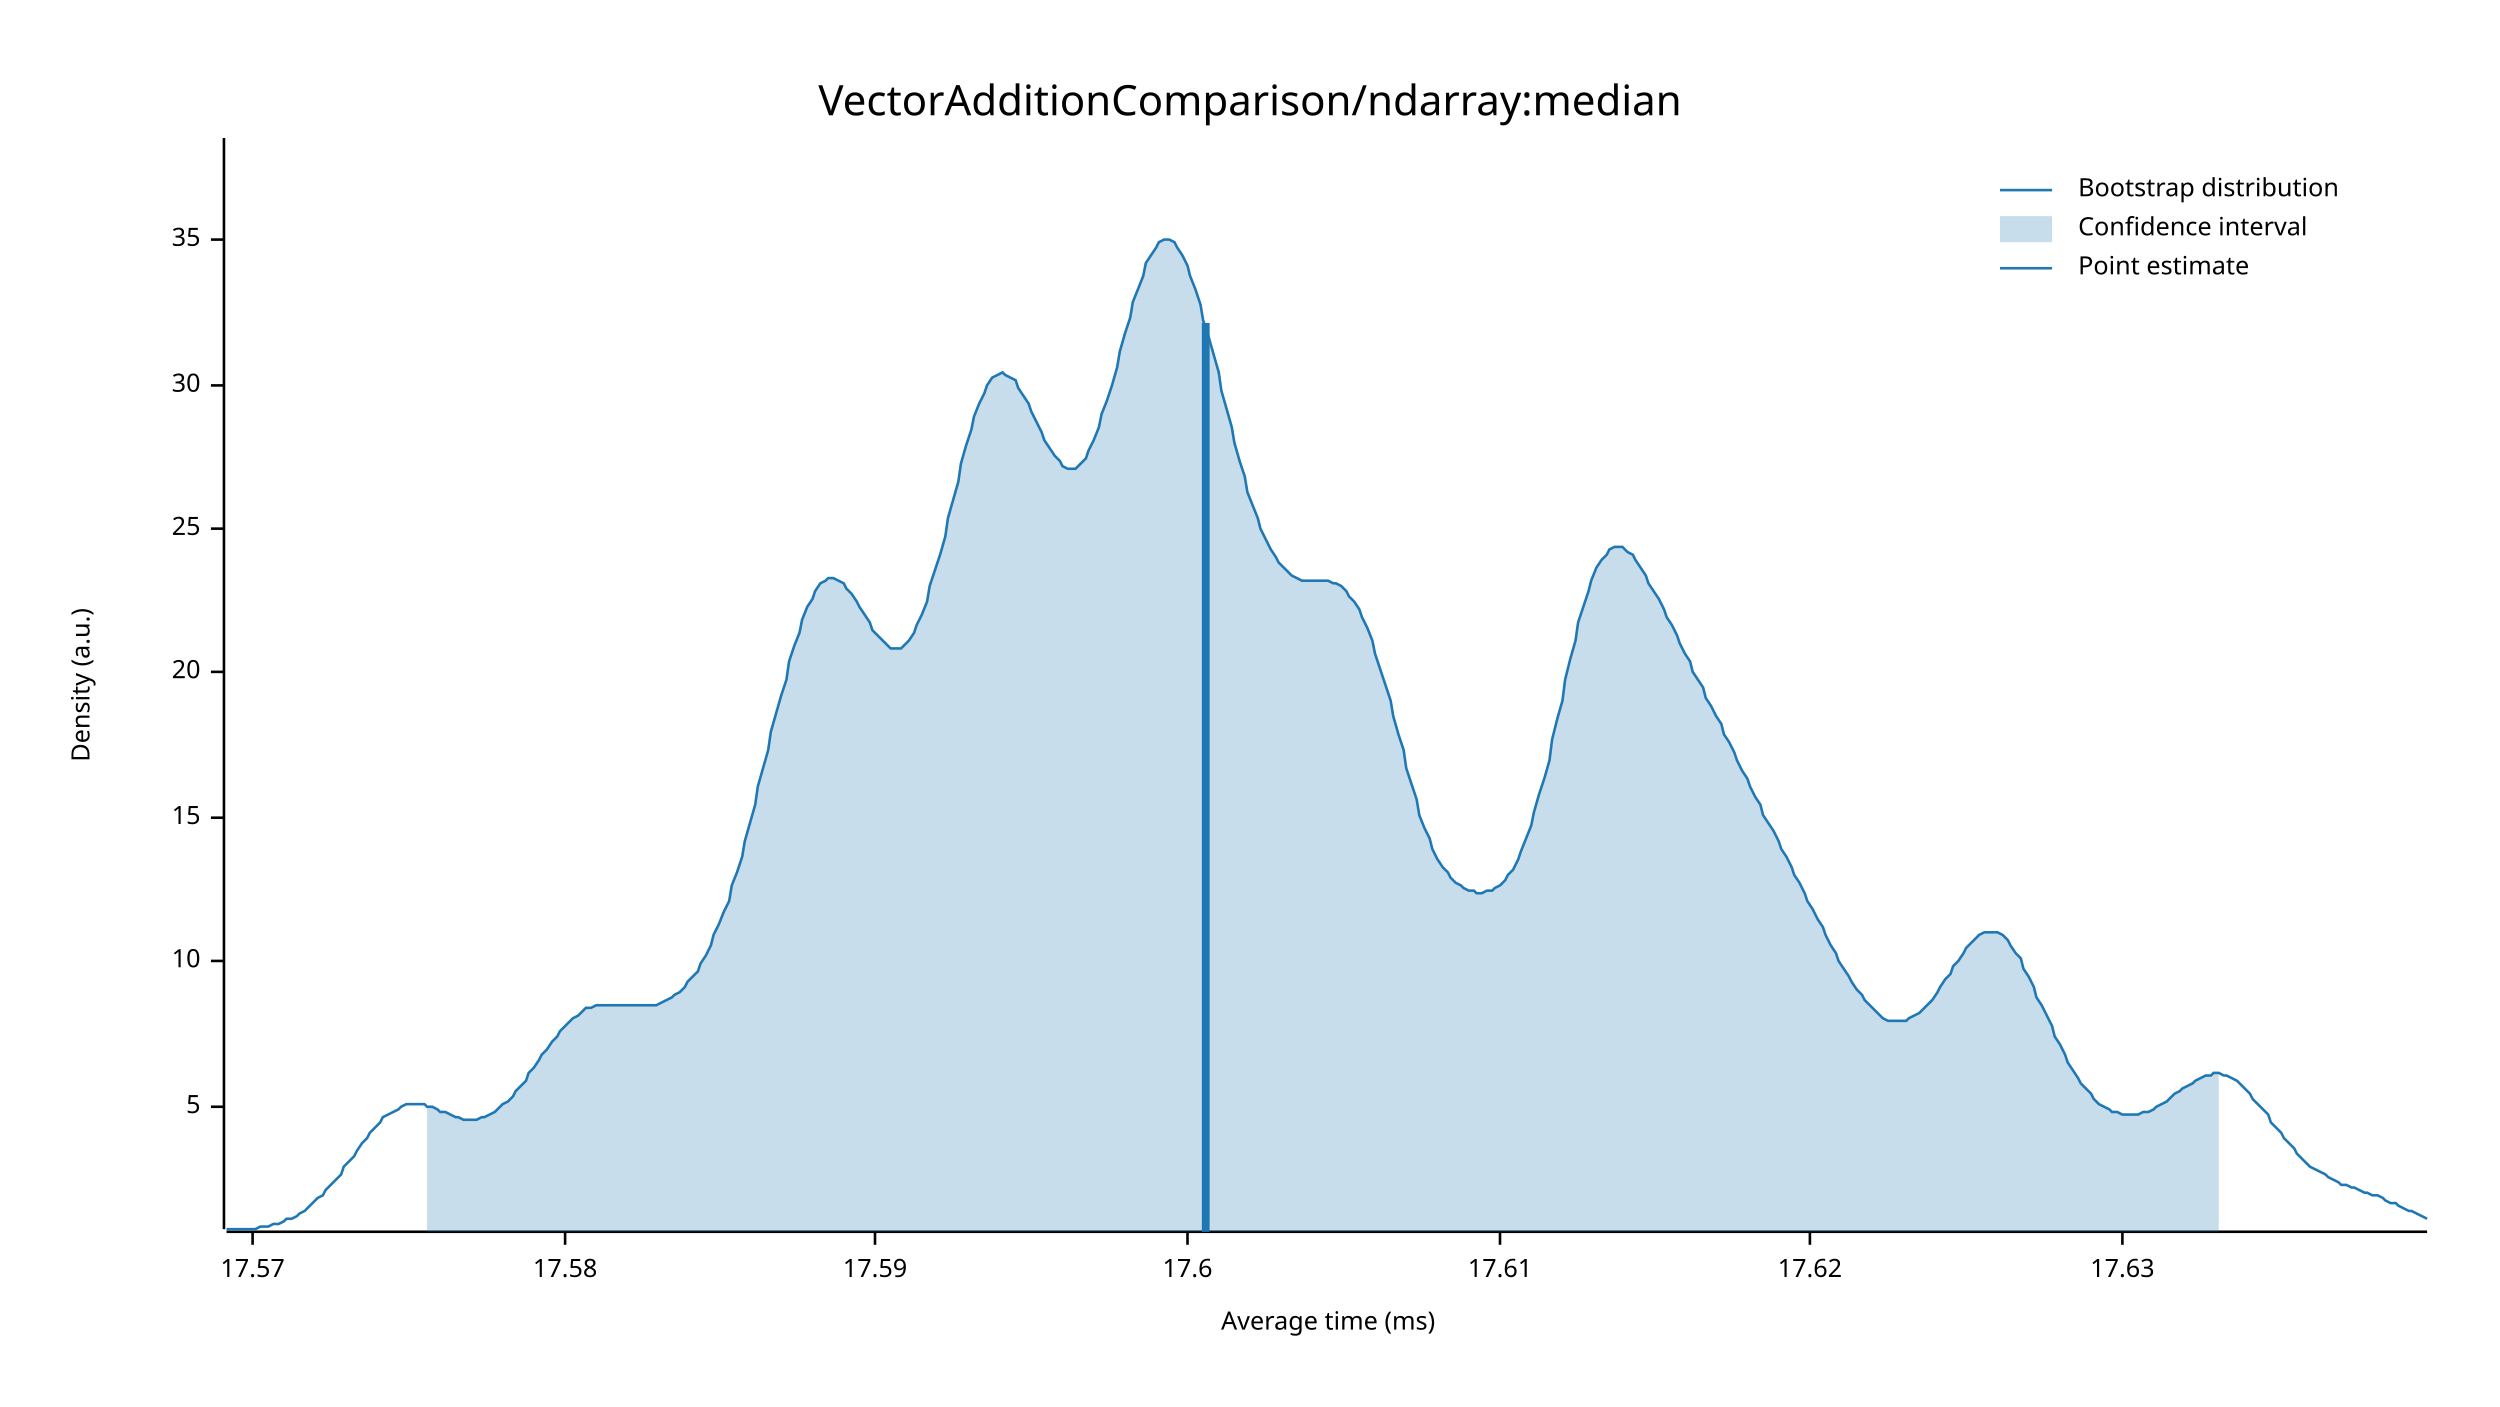
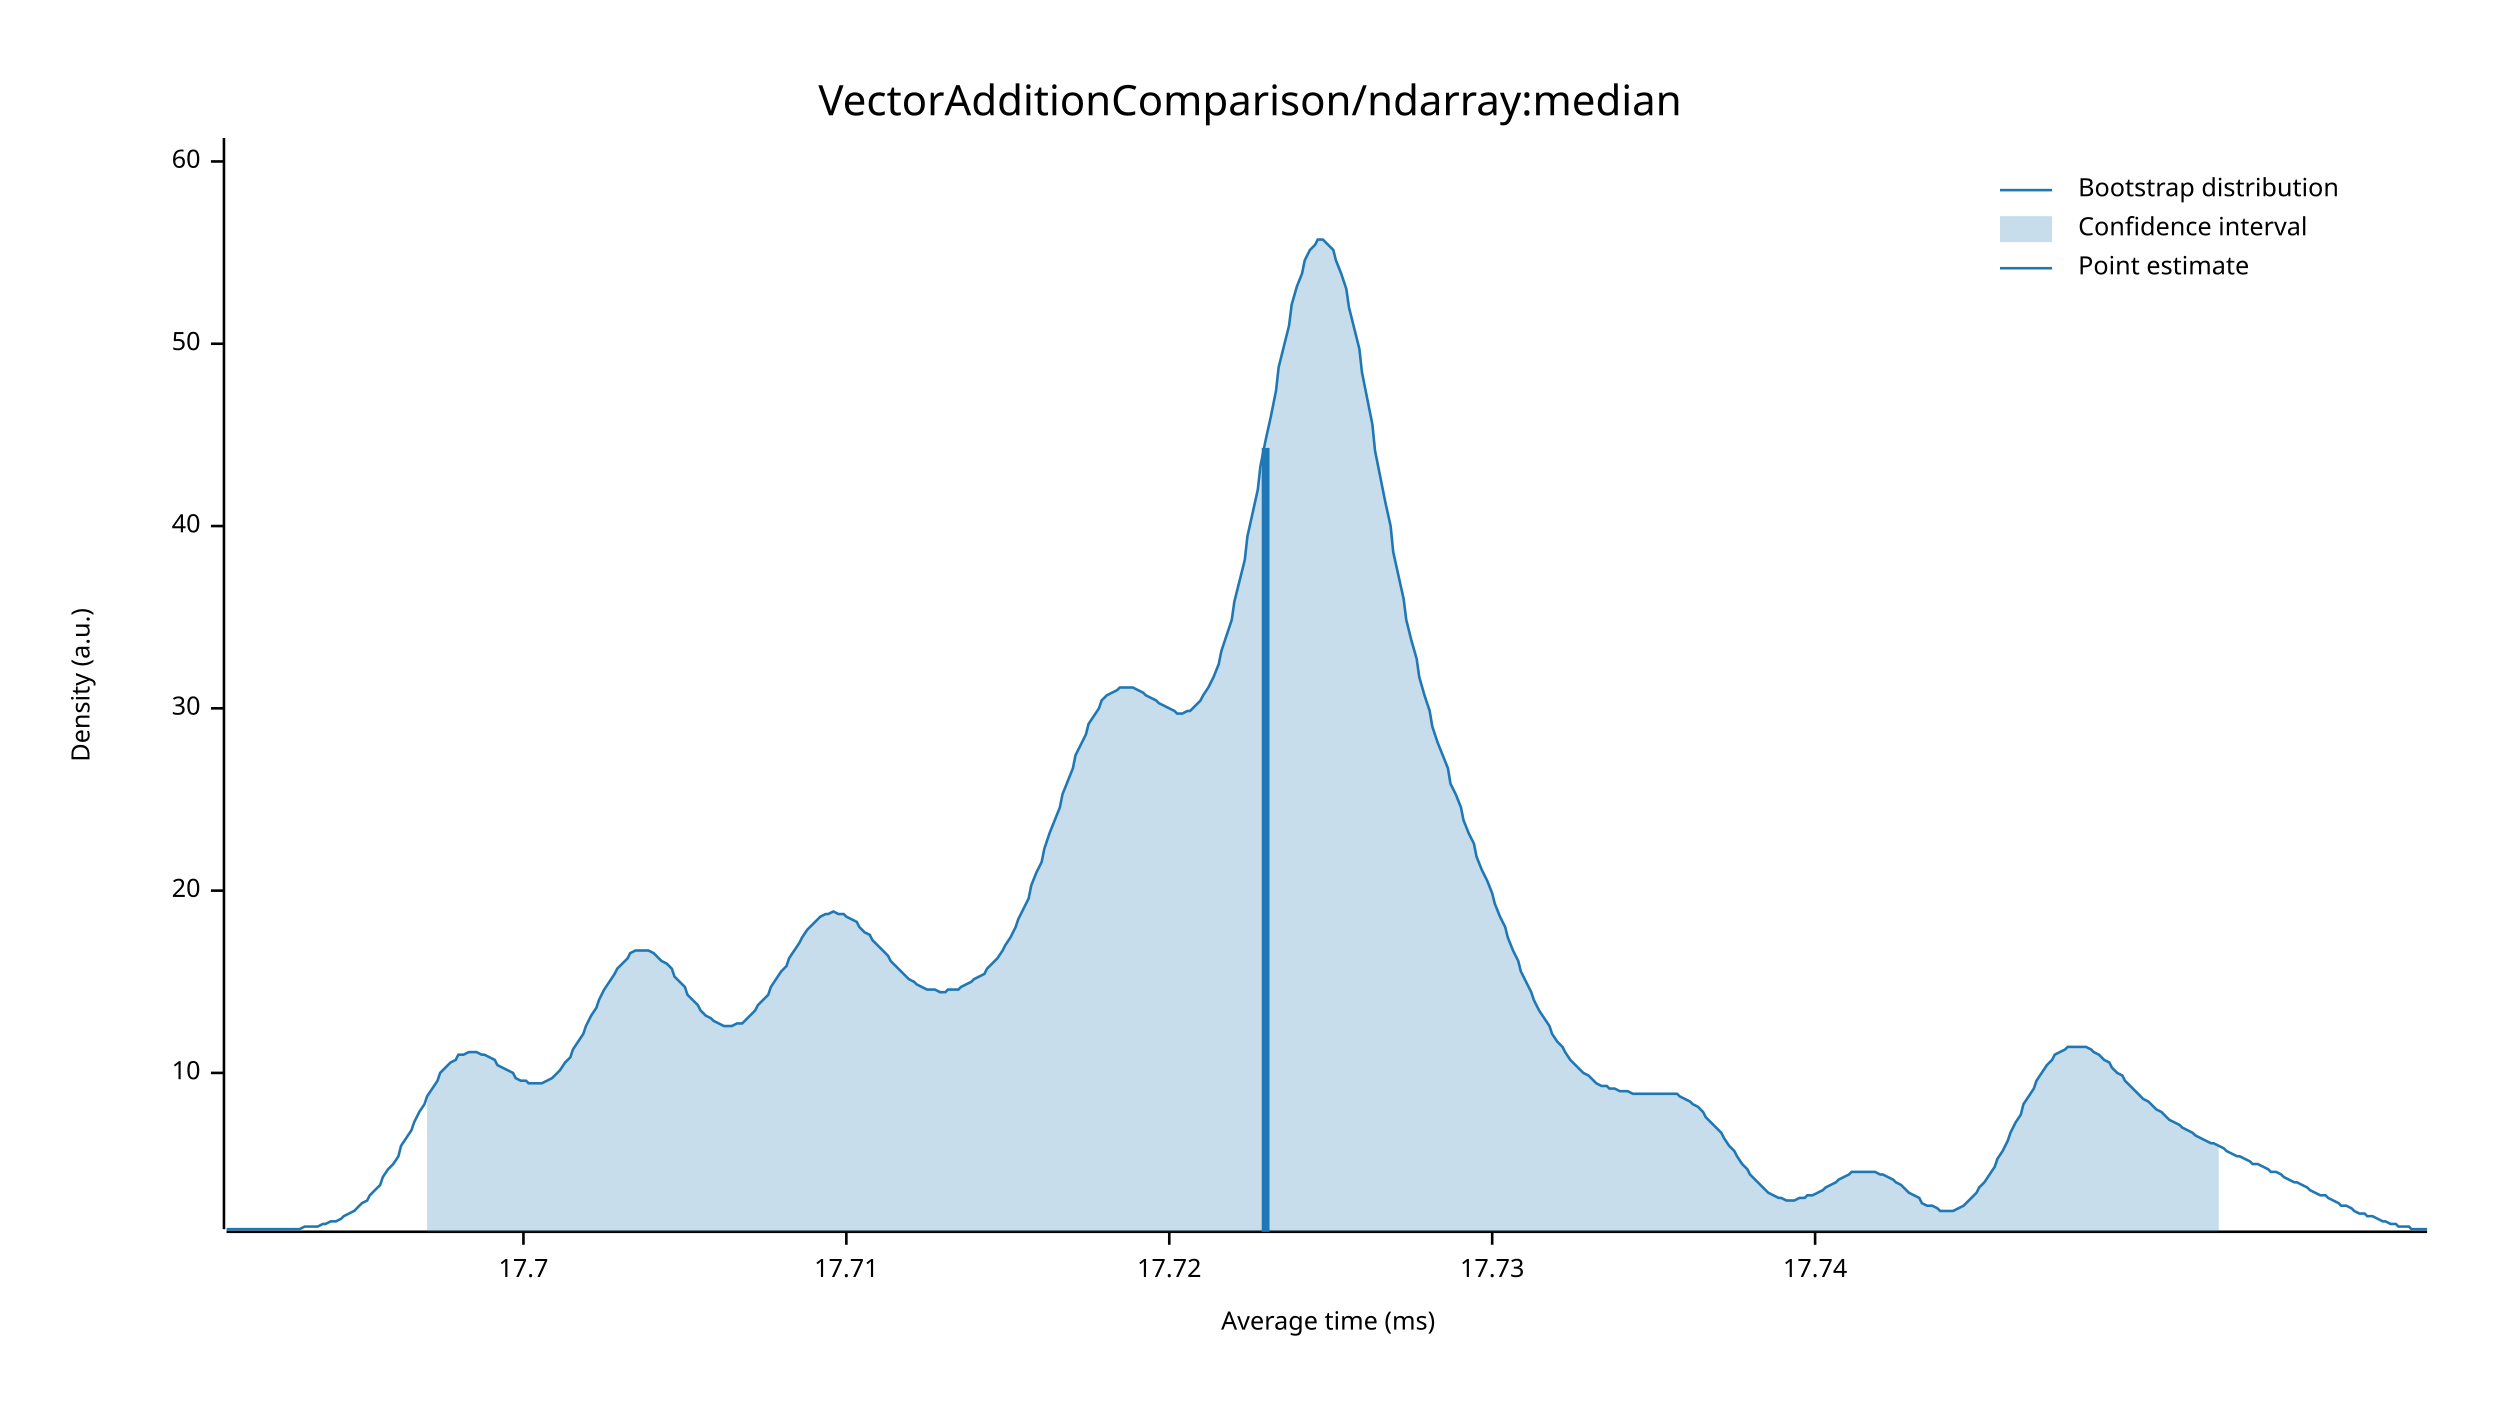
<svg xmlns="http://www.w3.org/2000/svg" width="960" height="540" viewBox="0 0 960 540">
  <text x="480" y="32" dy="0.76em" text-anchor="middle" font-family="sans-serif" font-size="16.129" opacity="1" fill="#000000">
VectorAdditionComparison/ndarray:median
</text>
  <text x="27" y="263" dy="0.76em" text-anchor="middle" font-family="sans-serif" font-size="9.677" opacity="1" fill="#000000" transform="rotate(270, 27, 263)">
Density (a.u.)
</text>
  <text x="510" y="513" dy="-0.5ex" text-anchor="middle" font-family="sans-serif" font-size="9.677" opacity="1" fill="#000000">
Average time (ms)
</text>
  <polyline fill="none" opacity="1" stroke="#000000" stroke-width="1" points="86,53 86,472 " />
-   <text x="77" y="425" dy="0.5ex" text-anchor="end" font-family="sans-serif" font-size="9.677" opacity="1" fill="#000000">
- 5
- </text>
-   <polyline fill="none" opacity="1" stroke="#000000" stroke-width="1" points="81,425 86,425 " />
-   <text x="77" y="369" dy="0.5ex" text-anchor="end" font-family="sans-serif" font-size="9.677" opacity="1" fill="#000000">
+   <text x="77" y="412" dy="0.5ex" text-anchor="end" font-family="sans-serif" font-size="9.677" opacity="1" fill="#000000">
10
</text>
-   <polyline fill="none" opacity="1" stroke="#000000" stroke-width="1" points="81,369 86,369 " />
-   <text x="77" y="314" dy="0.5ex" text-anchor="end" font-family="sans-serif" font-size="9.677" opacity="1" fill="#000000">
- 15
- </text>
-   <polyline fill="none" opacity="1" stroke="#000000" stroke-width="1" points="81,314 86,314 " />
-   <text x="77" y="258" dy="0.5ex" text-anchor="end" font-family="sans-serif" font-size="9.677" opacity="1" fill="#000000">
+   <polyline fill="none" opacity="1" stroke="#000000" stroke-width="1" points="81,412 86,412 " />
+   <text x="77" y="342" dy="0.5ex" text-anchor="end" font-family="sans-serif" font-size="9.677" opacity="1" fill="#000000">
20
</text>
-   <polyline fill="none" opacity="1" stroke="#000000" stroke-width="1" points="81,258 86,258 " />
-   <text x="77" y="203" dy="0.5ex" text-anchor="end" font-family="sans-serif" font-size="9.677" opacity="1" fill="#000000">
- 25
- </text>
-   <polyline fill="none" opacity="1" stroke="#000000" stroke-width="1" points="81,203 86,203 " />
-   <text x="77" y="148" dy="0.5ex" text-anchor="end" font-family="sans-serif" font-size="9.677" opacity="1" fill="#000000">
+   <polyline fill="none" opacity="1" stroke="#000000" stroke-width="1" points="81,342 86,342 " />
+   <text x="77" y="272" dy="0.5ex" text-anchor="end" font-family="sans-serif" font-size="9.677" opacity="1" fill="#000000">
30
</text>
-   <polyline fill="none" opacity="1" stroke="#000000" stroke-width="1" points="81,148 86,148 " />
-   <text x="77" y="92" dy="0.5ex" text-anchor="end" font-family="sans-serif" font-size="9.677" opacity="1" fill="#000000">
- 35
+   <polyline fill="none" opacity="1" stroke="#000000" stroke-width="1" points="81,272 86,272 " />
+   <text x="77" y="202" dy="0.5ex" text-anchor="end" font-family="sans-serif" font-size="9.677" opacity="1" fill="#000000">
+ 40
</text>
-   <polyline fill="none" opacity="1" stroke="#000000" stroke-width="1" points="81,92 86,92 " />
+   <polyline fill="none" opacity="1" stroke="#000000" stroke-width="1" points="81,202 86,202 " />
+   <text x="77" y="132" dy="0.5ex" text-anchor="end" font-family="sans-serif" font-size="9.677" opacity="1" fill="#000000">
+ 50
+ </text>
+   <polyline fill="none" opacity="1" stroke="#000000" stroke-width="1" points="81,132 86,132 " />
+   <text x="77" y="62" dy="0.5ex" text-anchor="end" font-family="sans-serif" font-size="9.677" opacity="1" fill="#000000">
+ 60
+ </text>
+   <polyline fill="none" opacity="1" stroke="#000000" stroke-width="1" points="81,62 86,62 " />
  <polyline fill="none" opacity="1" stroke="#000000" stroke-width="1" points="87,473 932,473 " />
-   <text x="97" y="483" dy="0.76em" text-anchor="middle" font-family="sans-serif" font-size="9.677" opacity="1" fill="#000000">
- 17.57
+   <text x="201" y="483" dy="0.76em" text-anchor="middle" font-family="sans-serif" font-size="9.677" opacity="1" fill="#000000">
+ 17.7
</text>
-   <polyline fill="none" opacity="1" stroke="#000000" stroke-width="1" points="97,473 97,478 " />
-   <text x="217" y="483" dy="0.76em" text-anchor="middle" font-family="sans-serif" font-size="9.677" opacity="1" fill="#000000">
- 17.58
+   <polyline fill="none" opacity="1" stroke="#000000" stroke-width="1" points="201,473 201,478 " />
+   <text x="325" y="483" dy="0.76em" text-anchor="middle" font-family="sans-serif" font-size="9.677" opacity="1" fill="#000000">
+ 17.71
</text>
-   <polyline fill="none" opacity="1" stroke="#000000" stroke-width="1" points="217,473 217,478 " />
-   <text x="336" y="483" dy="0.76em" text-anchor="middle" font-family="sans-serif" font-size="9.677" opacity="1" fill="#000000">
- 17.59
+   <polyline fill="none" opacity="1" stroke="#000000" stroke-width="1" points="325,473 325,478 " />
+   <text x="449" y="483" dy="0.76em" text-anchor="middle" font-family="sans-serif" font-size="9.677" opacity="1" fill="#000000">
+ 17.72
</text>
-   <polyline fill="none" opacity="1" stroke="#000000" stroke-width="1" points="336,473 336,478 " />
-   <text x="456" y="483" dy="0.76em" text-anchor="middle" font-family="sans-serif" font-size="9.677" opacity="1" fill="#000000">
- 17.6
+   <polyline fill="none" opacity="1" stroke="#000000" stroke-width="1" points="449,473 449,478 " />
+   <text x="573" y="483" dy="0.76em" text-anchor="middle" font-family="sans-serif" font-size="9.677" opacity="1" fill="#000000">
+ 17.73
</text>
-   <polyline fill="none" opacity="1" stroke="#000000" stroke-width="1" points="456,473 456,478 " />
-   <text x="576" y="483" dy="0.76em" text-anchor="middle" font-family="sans-serif" font-size="9.677" opacity="1" fill="#000000">
- 17.61
+   <polyline fill="none" opacity="1" stroke="#000000" stroke-width="1" points="573,473 573,478 " />
+   <text x="697" y="483" dy="0.76em" text-anchor="middle" font-family="sans-serif" font-size="9.677" opacity="1" fill="#000000">
+ 17.74
</text>
-   <polyline fill="none" opacity="1" stroke="#000000" stroke-width="1" points="576,473 576,478 " />
-   <text x="695" y="483" dy="0.76em" text-anchor="middle" font-family="sans-serif" font-size="9.677" opacity="1" fill="#000000">
- 17.62
- </text>
-   <polyline fill="none" opacity="1" stroke="#000000" stroke-width="1" points="695,473 695,478 " />
-   <text x="815" y="483" dy="0.76em" text-anchor="middle" font-family="sans-serif" font-size="9.677" opacity="1" fill="#000000">
- 17.63
- </text>
-   <polyline fill="none" opacity="1" stroke="#000000" stroke-width="1" points="815,473 815,478 " />
-   <polyline fill="none" opacity="1" stroke="#1F78B4" stroke-width="1" points="87,472 88,472 90,472 92,472 93,472 95,472 97,472 98,472 100,471 102,471 103,471 105,470 107,470 109,469 110,468 112,468 114,467 115,466 117,465 119,463 120,462 122,460 124,459 125,457 127,455 129,453 131,451 132,448 134,446 136,444 137,442 139,439 141,437 142,435 144,433 146,431 147,429 149,428 151,427 153,426 154,425 156,424 158,424 159,424 161,424 163,424 164,425 166,425 168,426 169,427 171,427 173,428 175,429 176,429 178,430 180,430 181,430 183,430 185,429 186,429 188,428 190,427 191,426 193,424 195,423 197,421 198,419 200,417 202,415 203,412 205,410 207,407 208,405 210,403 212,400 214,398 215,396 217,394 219,392 220,391 222,390 224,388 225,387 227,387 229,386 230,386 232,386 234,386 236,386 237,386 239,386 241,386 242,386 244,386 246,386 247,386 249,386 251,386 252,386 254,385 256,384 258,383 259,382 261,381 263,379 264,377 266,375 268,373 269,370 271,367 273,363 274,359 276,355 278,350 280,346 281,340 283,335 285,329 286,323 288,316 290,309 291,302 293,295 295,288 296,281 298,274 300,267 302,261 303,254 305,248 307,243 308,238 310,233 312,230 313,227 315,224 317,223 318,222 320,222 322,223 324,224 325,226 327,228 329,231 330,233 332,236 334,239 335,242 337,244 339,246 341,248 342,249 344,249 346,249 347,248 349,246 351,243 352,240 354,236 356,231 357,225 359,219 361,213 363,206 364,199 366,192 368,185 369,178 371,171 373,165 374,160 376,155 378,151 379,148 381,145 383,144 385,143 386,144 388,145 390,146 391,149 393,152 395,155 396,158 398,162 400,166 401,169 403,172 405,175 407,177 408,179 410,180 412,180 413,180 415,178 417,176 418,173 420,169 422,164 423,159 425,154 427,148 429,141 430,135 432,128 434,122 435,116 437,111 439,106 440,101 442,98 444,95 445,93 447,92 449,92 451,93 452,95 454,98 456,102 457,106 459,111 461,117 462,123 464,129 466,136 468,143 469,150 471,157 473,164 474,170 476,177 478,183 479,189 481,194 483,199 484,203 486,207 488,211 490,214 491,216 493,218 495,220 496,221 498,222 500,223 501,223 503,223 505,223 506,223 508,223 510,223 512,224 513,224 515,225 517,227 518,229 520,231 522,234 523,237 525,241 527,246 528,251 530,257 532,263 534,269 535,275 537,282 539,288 540,295 542,301 544,307 545,313 547,318 549,322 550,326 552,330 554,333 556,335 557,337 559,339 561,340 562,341 564,342 566,342 567,343 569,343 571,342 573,342 574,341 576,340 578,338 579,336 581,334 583,330 584,327 586,322 588,317 589,312 591,305 593,299 595,292 596,284 598,276 600,269 601,261 603,253 605,246 606,239 608,233 610,227 611,223 613,218 615,215 617,213 618,211 620,210 622,210 623,210 625,212 627,213 628,215 630,218 632,221 633,224 635,227 637,230 639,234 640,237 642,240 644,244 645,247 647,251 649,254 650,258 652,261 654,264 655,268 657,271 659,275 661,278 662,282 664,285 666,289 667,292 669,296 671,299 672,302 674,306 676,309 677,313 679,316 681,319 683,323 684,326 686,329 688,333 689,336 691,339 693,343 694,346 696,349 698,353 700,356 701,359 703,363 705,366 706,369 708,372 710,375 711,377 713,380 715,382 716,384 718,386 720,388 722,390 723,391 725,392 727,392 728,392 730,392 732,392 733,391 735,390 737,389 738,388 740,386 742,384 744,381 745,379 747,376 749,374 750,371 752,369 754,366 755,364 757,362 759,360 760,359 762,358 764,358 766,358 767,358 769,359 771,361 772,363 774,366 776,368 777,372 779,375 781,379 782,383 784,386 786,390 788,394 789,398 791,401 793,405 794,408 796,411 798,414 799,416 801,418 803,420 804,422 806,424 808,425 810,426 811,427 813,427 815,428 816,428 818,428 820,428 821,428 823,427 825,427 827,426 828,425 830,424 832,423 833,422 835,420 837,419 838,418 840,417 842,416 843,415 845,414 847,413 849,413 850,412 852,412 854,413 855,413 857,414 859,415 860,416 862,418 864,420 865,422 867,424 869,426 871,428 872,431 874,433 876,435 877,437 879,439 881,441 882,443 884,445 886,447 887,448 889,449 891,450 893,451 894,452 896,453 898,454 899,455 901,455 903,456 904,456 906,457 908,458 909,458 911,459 913,459 915,460 916,461 918,462 920,462 921,463 923,464 925,465 926,465 928,466 930,467 932,468 " />
-   <polygon opacity="0.25" fill="#1F78B4" points="164,425 166,425 168,426 169,427 171,427 173,428 175,429 176,429 178,430 180,430 181,430 183,430 185,429 186,429 188,428 190,427 191,426 193,424 195,423 197,421 198,419 200,417 202,415 203,412 205,410 207,407 208,405 210,403 212,400 214,398 215,396 217,394 219,392 220,391 222,390 224,388 225,387 227,387 229,386 230,386 232,386 234,386 236,386 237,386 239,386 241,386 242,386 244,386 246,386 247,386 249,386 251,386 252,386 254,385 256,384 258,383 259,382 261,381 263,379 264,377 266,375 268,373 269,370 271,367 273,363 274,359 276,355 278,350 280,346 281,340 283,335 285,329 286,323 288,316 290,309 291,302 293,295 295,288 296,281 298,274 300,267 302,261 303,254 305,248 307,243 308,238 310,233 312,230 313,227 315,224 317,223 318,222 320,222 322,223 324,224 325,226 327,228 329,231 330,233 332,236 334,239 335,242 337,244 339,246 341,248 342,249 344,249 346,249 347,248 349,246 351,243 352,240 354,236 356,231 357,225 359,219 361,213 363,206 364,199 366,192 368,185 369,178 371,171 373,165 374,160 376,155 378,151 379,148 381,145 383,144 385,143 386,144 388,145 390,146 391,149 393,152 395,155 396,158 398,162 400,166 401,169 403,172 405,175 407,177 408,179 410,180 412,180 413,180 415,178 417,176 418,173 420,169 422,164 423,159 425,154 427,148 429,141 430,135 432,128 434,122 435,116 437,111 439,106 440,101 442,98 444,95 445,93 447,92 449,92 451,93 452,95 454,98 456,102 457,106 459,111 461,117 462,123 464,129 466,136 468,143 469,150 471,157 473,164 474,170 476,177 478,183 479,189 481,194 483,199 484,203 486,207 488,211 490,214 491,216 493,218 495,220 496,221 498,222 500,223 501,223 503,223 505,223 506,223 508,223 510,223 512,224 513,224 515,225 517,227 518,229 520,231 522,234 523,237 525,241 527,246 528,251 530,257 532,263 534,269 535,275 537,282 539,288 540,295 542,301 544,307 545,313 547,318 549,322 550,326 552,330 554,333 556,335 557,337 559,339 561,340 562,341 564,342 566,342 567,343 569,343 571,342 573,342 574,341 576,340 578,338 579,336 581,334 583,330 584,327 586,322 588,317 589,312 591,305 593,299 595,292 596,284 598,276 600,269 601,261 603,253 605,246 606,239 608,233 610,227 611,223 613,218 615,215 617,213 618,211 620,210 622,210 623,210 625,212 627,213 628,215 630,218 632,221 633,224 635,227 637,230 639,234 640,237 642,240 644,244 645,247 647,251 649,254 650,258 652,261 654,264 655,268 657,271 659,275 661,278 662,282 664,285 666,289 667,292 669,296 671,299 672,302 674,306 676,309 677,313 679,316 681,319 683,323 684,326 686,329 688,333 689,336 691,339 693,343 694,346 696,349 698,353 700,356 701,359 703,363 705,366 706,369 708,372 710,375 711,377 713,380 715,382 716,384 718,386 720,388 722,390 723,391 725,392 727,392 728,392 730,392 732,392 733,391 735,390 737,389 738,388 740,386 742,384 744,381 745,379 747,376 749,374 750,371 752,369 754,366 755,364 757,362 759,360 760,359 762,358 764,358 766,358 767,358 769,359 771,361 772,363 774,366 776,368 777,372 779,375 781,379 782,383 784,386 786,390 788,394 789,398 791,401 793,405 794,408 796,411 798,414 799,416 801,418 803,420 804,422 806,424 808,425 810,426 811,427 813,427 815,428 816,428 818,428 820,428 821,428 823,427 825,427 827,426 828,425 830,424 832,423 833,422 835,420 837,419 838,418 840,417 842,416 843,415 845,414 847,413 849,413 850,412 852,412 852,473 164,473 " />
-   <polyline fill="none" opacity="1" stroke="#1F78B4" stroke-width="3" points="463,473 463,124 " />
+   <polyline fill="none" opacity="1" stroke="#000000" stroke-width="1" points="697,473 697,478 " />
+   <polyline fill="none" opacity="1" stroke="#1F78B4" stroke-width="1" points="87,472 88,472 90,472 92,472 93,472 95,472 97,472 98,472 100,472 102,472 103,472 105,472 107,472 109,472 110,472 112,472 114,472 115,472 117,471 119,471 120,471 122,471 124,470 125,470 127,469 129,469 131,468 132,467 134,466 136,465 137,464 139,462 141,461 142,459 144,457 146,455 147,452 149,449 151,447 153,444 154,440 156,437 158,434 159,431 161,427 163,424 164,421 166,418 168,415 169,412 171,410 173,408 175,407 176,405 178,405 180,404 181,404 183,404 185,405 186,405 188,406 190,407 191,409 193,410 195,411 197,412 198,414 200,415 202,415 203,416 205,416 207,416 208,416 210,415 212,414 214,412 215,411 217,408 219,406 220,403 222,400 224,397 225,394 227,390 229,387 230,384 232,380 234,377 236,374 237,372 239,370 241,368 242,366 244,365 246,365 247,365 249,365 251,366 252,367 254,369 256,370 258,372 259,375 261,377 263,379 264,382 266,384 268,386 269,388 271,390 273,391 274,392 276,393 278,394 280,394 281,394 283,393 285,393 286,392 288,390 290,388 291,386 293,384 295,382 296,379 298,376 300,373 302,371 303,368 305,365 307,362 308,360 310,357 312,355 313,354 315,352 317,351 318,351 320,350 322,351 324,351 325,352 327,353 329,354 330,356 332,358 334,359 335,361 337,363 339,365 341,367 342,369 344,371 346,373 347,374 349,376 351,377 352,378 354,379 356,380 357,380 359,380 361,381 363,381 364,380 366,380 368,380 369,379 371,378 373,377 374,376 376,375 378,374 379,372 381,370 383,368 385,365 386,363 388,360 390,356 391,353 393,349 395,345 396,340 398,335 400,331 401,326 403,320 405,315 407,310 408,305 410,300 412,295 413,290 415,286 417,282 418,278 420,275 422,272 423,269 425,267 427,266 429,265 430,264 432,264 434,264 435,264 437,265 439,266 440,267 442,268 444,269 445,270 447,271 449,272 451,273 452,274 454,274 456,273 457,273 459,271 461,269 462,267 464,264 466,260 468,255 469,250 471,244 473,238 474,231 476,223 478,215 479,206 481,197 483,188 484,179 486,169 488,160 490,150 491,141 493,133 495,125 496,117 498,110 500,105 501,100 503,96 505,94 506,92 508,92 510,94 512,96 513,100 515,105 517,111 518,118 520,126 522,134 523,143 525,153 527,163 528,173 530,183 532,193 534,202 535,212 537,221 539,230 540,238 542,246 544,253 545,260 547,267 549,273 550,279 552,285 554,290 556,295 557,301 559,305 561,310 562,315 564,320 566,324 567,329 569,334 571,338 573,343 574,347 576,352 578,356 579,360 581,365 583,369 584,373 586,377 588,381 589,384 591,388 593,391 595,394 596,397 598,400 600,402 601,404 603,407 605,409 606,410 608,412 610,413 611,414 613,416 615,417 617,417 618,418 620,418 622,419 623,419 625,419 627,420 628,420 630,420 632,420 633,420 635,420 637,420 639,420 640,420 642,420 644,420 645,421 647,422 649,423 650,424 652,425 654,427 655,429 657,431 659,433 661,435 662,437 664,440 666,442 667,444 669,447 671,449 672,451 674,453 676,455 677,456 679,458 681,459 683,460 684,460 686,461 688,461 689,461 691,460 693,460 694,459 696,459 698,458 700,457 701,456 703,455 705,454 706,453 708,452 710,451 711,450 713,450 715,450 716,450 718,450 720,450 722,451 723,451 725,452 727,453 728,454 730,455 732,457 733,458 735,459 737,460 738,462 740,463 742,463 744,464 745,465 747,465 749,465 750,465 752,464 754,463 755,462 757,460 759,458 760,456 762,454 764,451 766,448 767,445 769,442 771,438 772,435 774,431 776,428 777,424 779,421 781,418 782,415 784,412 786,409 788,407 789,405 791,404 793,403 794,402 796,402 798,402 799,402 801,402 803,403 804,404 806,405 808,407 810,408 811,410 813,412 815,413 816,415 818,417 820,419 821,420 823,422 825,423 827,425 828,426 830,427 832,429 833,430 835,431 837,432 838,433 840,434 842,435 843,436 845,437 847,438 849,439 850,439 852,440 854,441 855,442 857,443 859,444 860,444 862,445 864,446 865,447 867,447 869,448 871,449 872,450 874,450 876,451 877,452 879,453 881,454 882,454 884,455 886,456 887,457 889,458 891,459 893,459 894,460 896,461 898,462 899,463 901,463 903,464 904,465 906,466 908,466 909,467 911,467 913,468 915,469 916,469 918,470 920,470 921,471 923,471 925,471 926,472 928,472 930,472 932,472 " />
+   <polygon opacity="0.25" fill="#1F78B4" points="164,421 166,418 168,415 169,412 171,410 173,408 175,407 176,405 178,405 180,404 181,404 183,404 185,405 186,405 188,406 190,407 191,409 193,410 195,411 197,412 198,414 200,415 202,415 203,416 205,416 207,416 208,416 210,415 212,414 214,412 215,411 217,408 219,406 220,403 222,400 224,397 225,394 227,390 229,387 230,384 232,380 234,377 236,374 237,372 239,370 241,368 242,366 244,365 246,365 247,365 249,365 251,366 252,367 254,369 256,370 258,372 259,375 261,377 263,379 264,382 266,384 268,386 269,388 271,390 273,391 274,392 276,393 278,394 280,394 281,394 283,393 285,393 286,392 288,390 290,388 291,386 293,384 295,382 296,379 298,376 300,373 302,371 303,368 305,365 307,362 308,360 310,357 312,355 313,354 315,352 317,351 318,351 320,350 322,351 324,351 325,352 327,353 329,354 330,356 332,358 334,359 335,361 337,363 339,365 341,367 342,369 344,371 346,373 347,374 349,376 351,377 352,378 354,379 356,380 357,380 359,380 361,381 363,381 364,380 366,380 368,380 369,379 371,378 373,377 374,376 376,375 378,374 379,372 381,370 383,368 385,365 386,363 388,360 390,356 391,353 393,349 395,345 396,340 398,335 400,331 401,326 403,320 405,315 407,310 408,305 410,300 412,295 413,290 415,286 417,282 418,278 420,275 422,272 423,269 425,267 427,266 429,265 430,264 432,264 434,264 435,264 437,265 439,266 440,267 442,268 444,269 445,270 447,271 449,272 451,273 452,274 454,274 456,273 457,273 459,271 461,269 462,267 464,264 466,260 468,255 469,250 471,244 473,238 474,231 476,223 478,215 479,206 481,197 483,188 484,179 486,169 488,160 490,150 491,141 493,133 495,125 496,117 498,110 500,105 501,100 503,96 505,94 506,92 508,92 510,94 512,96 513,100 515,105 517,111 518,118 520,126 522,134 523,143 525,153 527,163 528,173 530,183 532,193 534,202 535,212 537,221 539,230 540,238 542,246 544,253 545,260 547,267 549,273 550,279 552,285 554,290 556,295 557,301 559,305 561,310 562,315 564,320 566,324 567,329 569,334 571,338 573,343 574,347 576,352 578,356 579,360 581,365 583,369 584,373 586,377 588,381 589,384 591,388 593,391 595,394 596,397 598,400 600,402 601,404 603,407 605,409 606,410 608,412 610,413 611,414 613,416 615,417 617,417 618,418 620,418 622,419 623,419 625,419 627,420 628,420 630,420 632,420 633,420 635,420 637,420 639,420 640,420 642,420 644,420 645,421 647,422 649,423 650,424 652,425 654,427 655,429 657,431 659,433 661,435 662,437 664,440 666,442 667,444 669,447 671,449 672,451 674,453 676,455 677,456 679,458 681,459 683,460 684,460 686,461 688,461 689,461 691,460 693,460 694,459 696,459 698,458 700,457 701,456 703,455 705,454 706,453 708,452 710,451 711,450 713,450 715,450 716,450 718,450 720,450 722,451 723,451 725,452 727,453 728,454 730,455 732,457 733,458 735,459 737,460 738,462 740,463 742,463 744,464 745,465 747,465 749,465 750,465 752,464 754,463 755,462 757,460 759,458 760,456 762,454 764,451 766,448 767,445 769,442 771,438 772,435 774,431 776,428 777,424 779,421 781,418 782,415 784,412 786,409 788,407 789,405 791,404 793,403 794,402 796,402 798,402 799,402 801,402 803,403 804,404 806,405 808,407 810,408 811,410 813,412 815,413 816,415 818,417 820,419 821,420 823,422 825,423 827,425 828,426 830,427 832,429 833,430 835,431 837,432 838,433 840,434 842,435 843,436 845,437 847,438 849,439 850,439 852,440 852,473 164,473 " />
+   <polyline fill="none" opacity="1" stroke="#1F78B4" stroke-width="3" points="486,473 486,172 " />
  <text x="798" y="68" dy="0.76em" text-anchor="start" font-family="sans-serif" font-size="9.677" opacity="1" fill="#000000">
Bootstrap distribution
</text>
  <text x="798" y="83" dy="0.76em" text-anchor="start" font-family="sans-serif" font-size="9.677" opacity="1" fill="#000000">
Confidence interval
</text>
  <text x="798" y="98" dy="0.76em" text-anchor="start" font-family="sans-serif" font-size="9.677" opacity="1" fill="#000000">
Point estimate
</text>
  <polyline fill="none" opacity="1" stroke="#1F78B4" stroke-width="1" points="768,73 788,73 " />
  <rect x="768" y="83" width="20" height="10" opacity="0.25" fill="#1F78B4" stroke="none" />
  <polyline fill="none" opacity="1" stroke="#1F78B4" stroke-width="1" points="768,103 788,103 " />
</svg>
